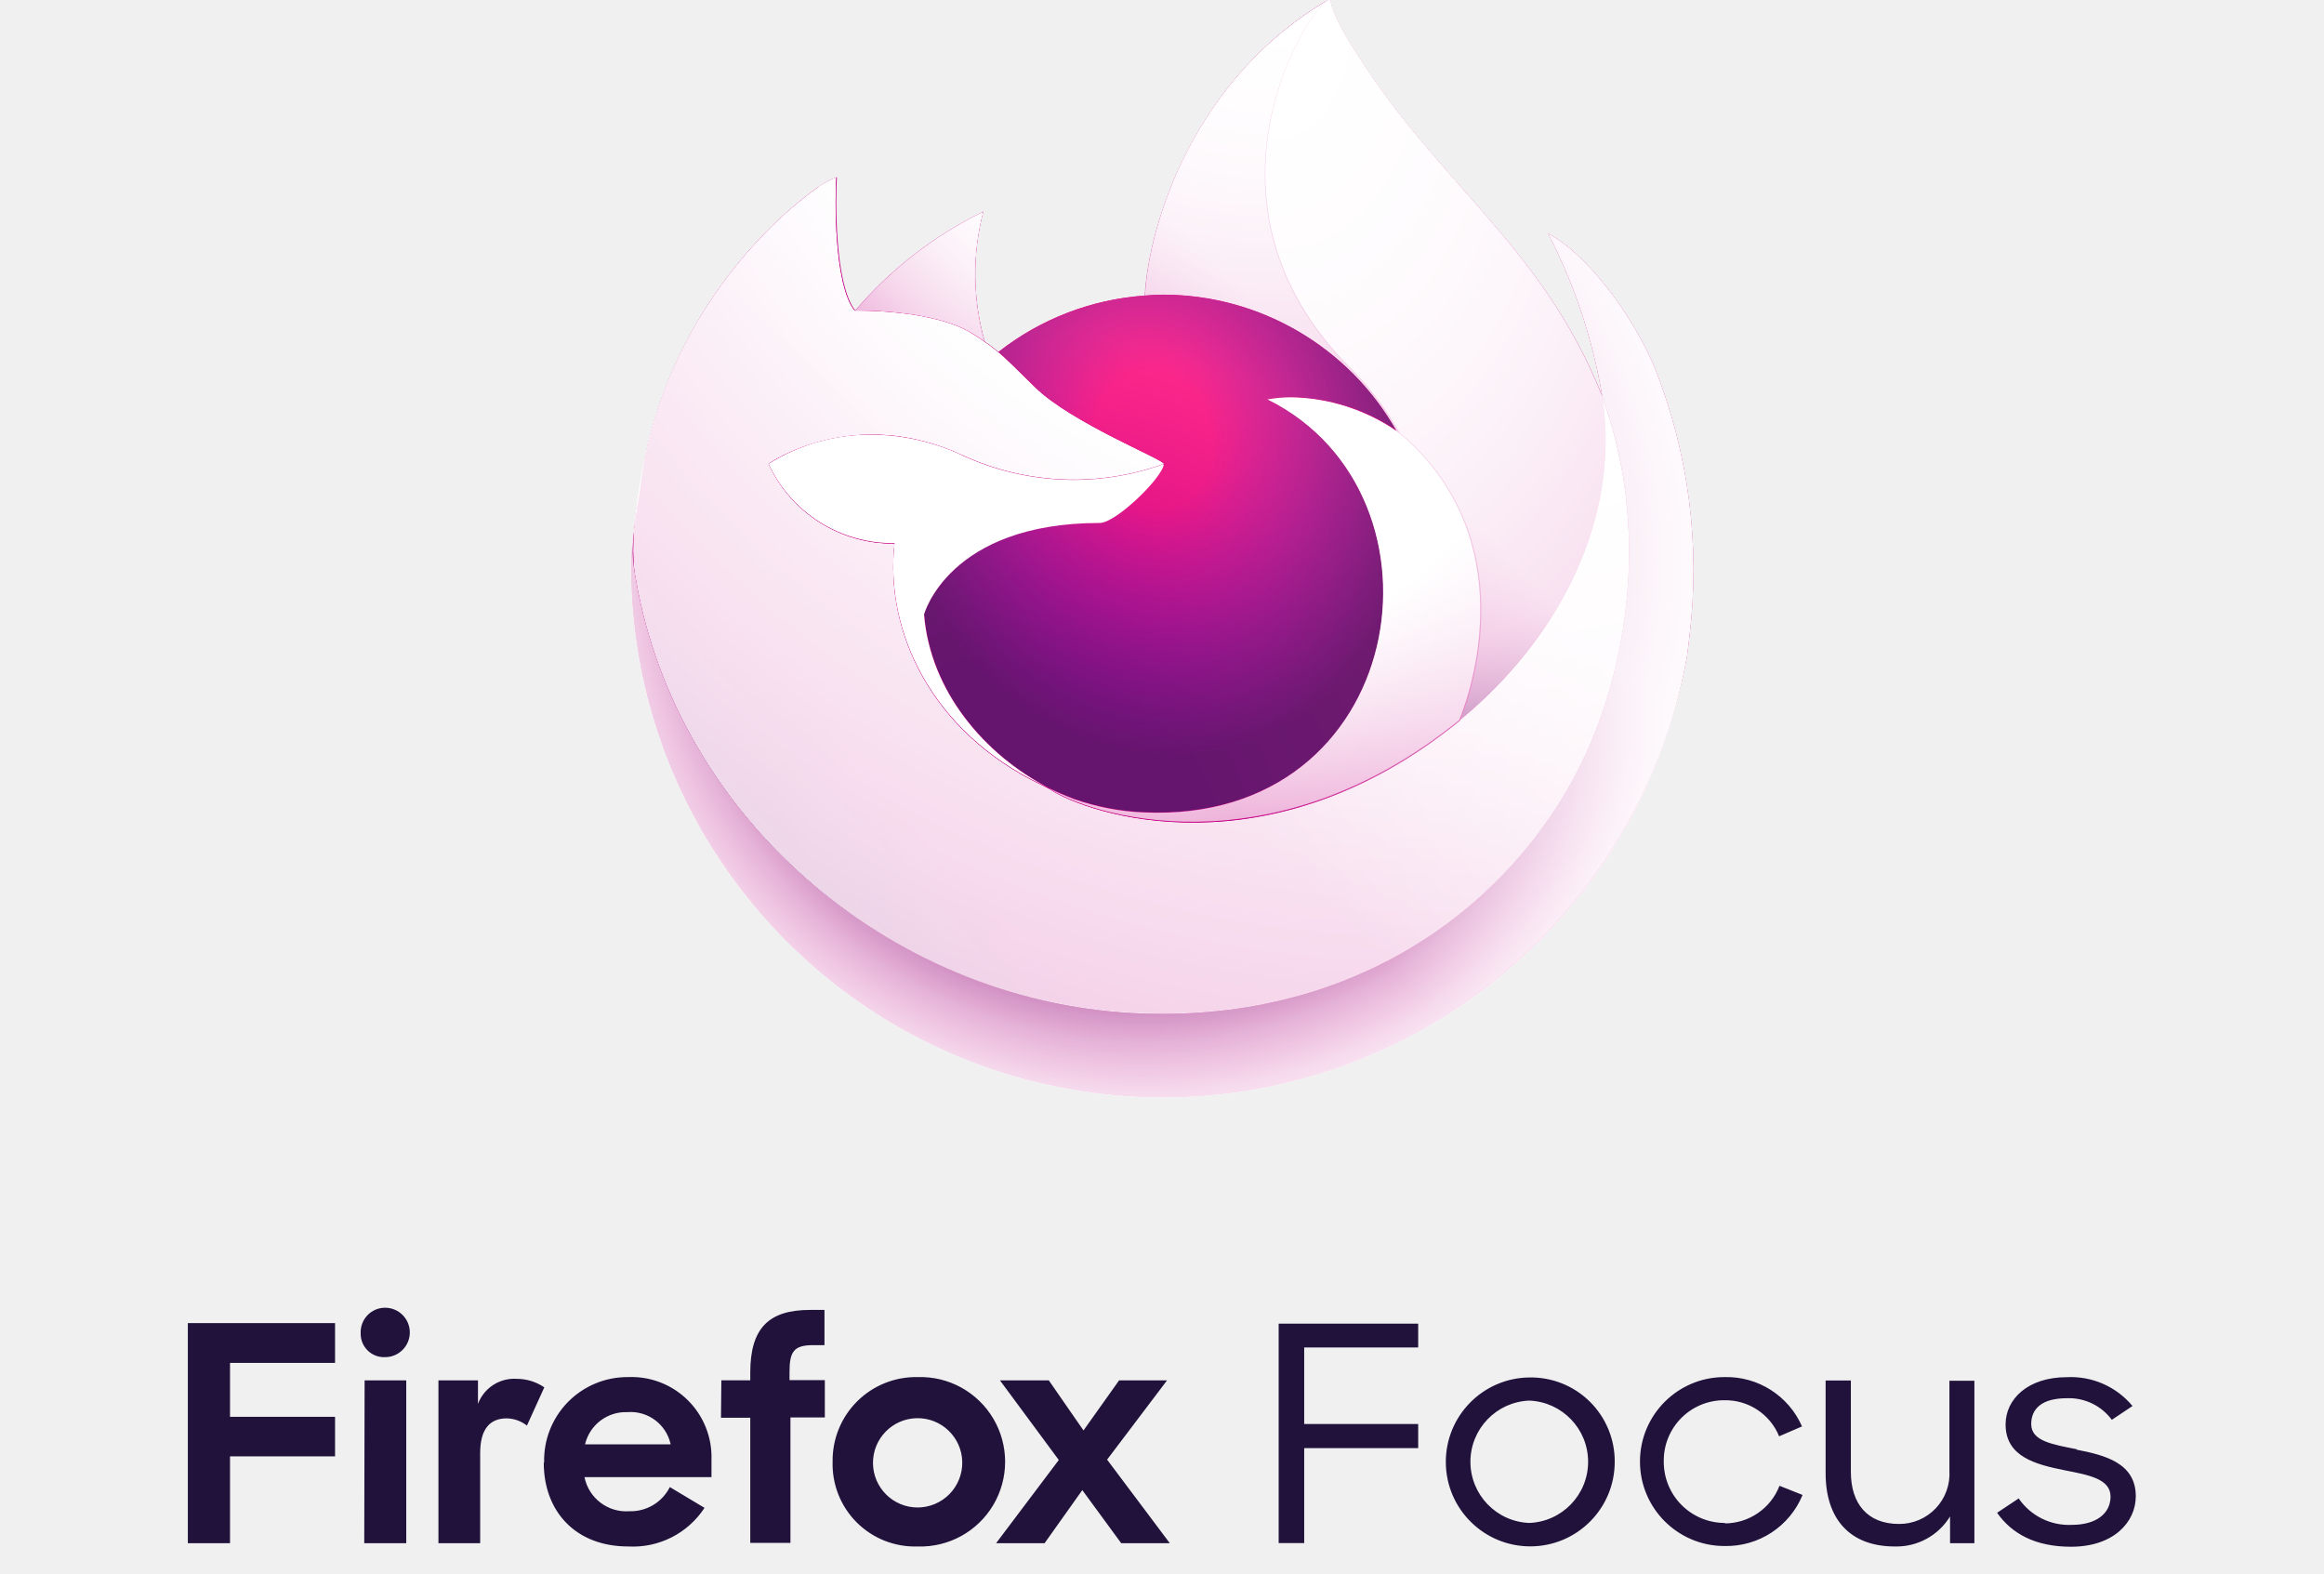
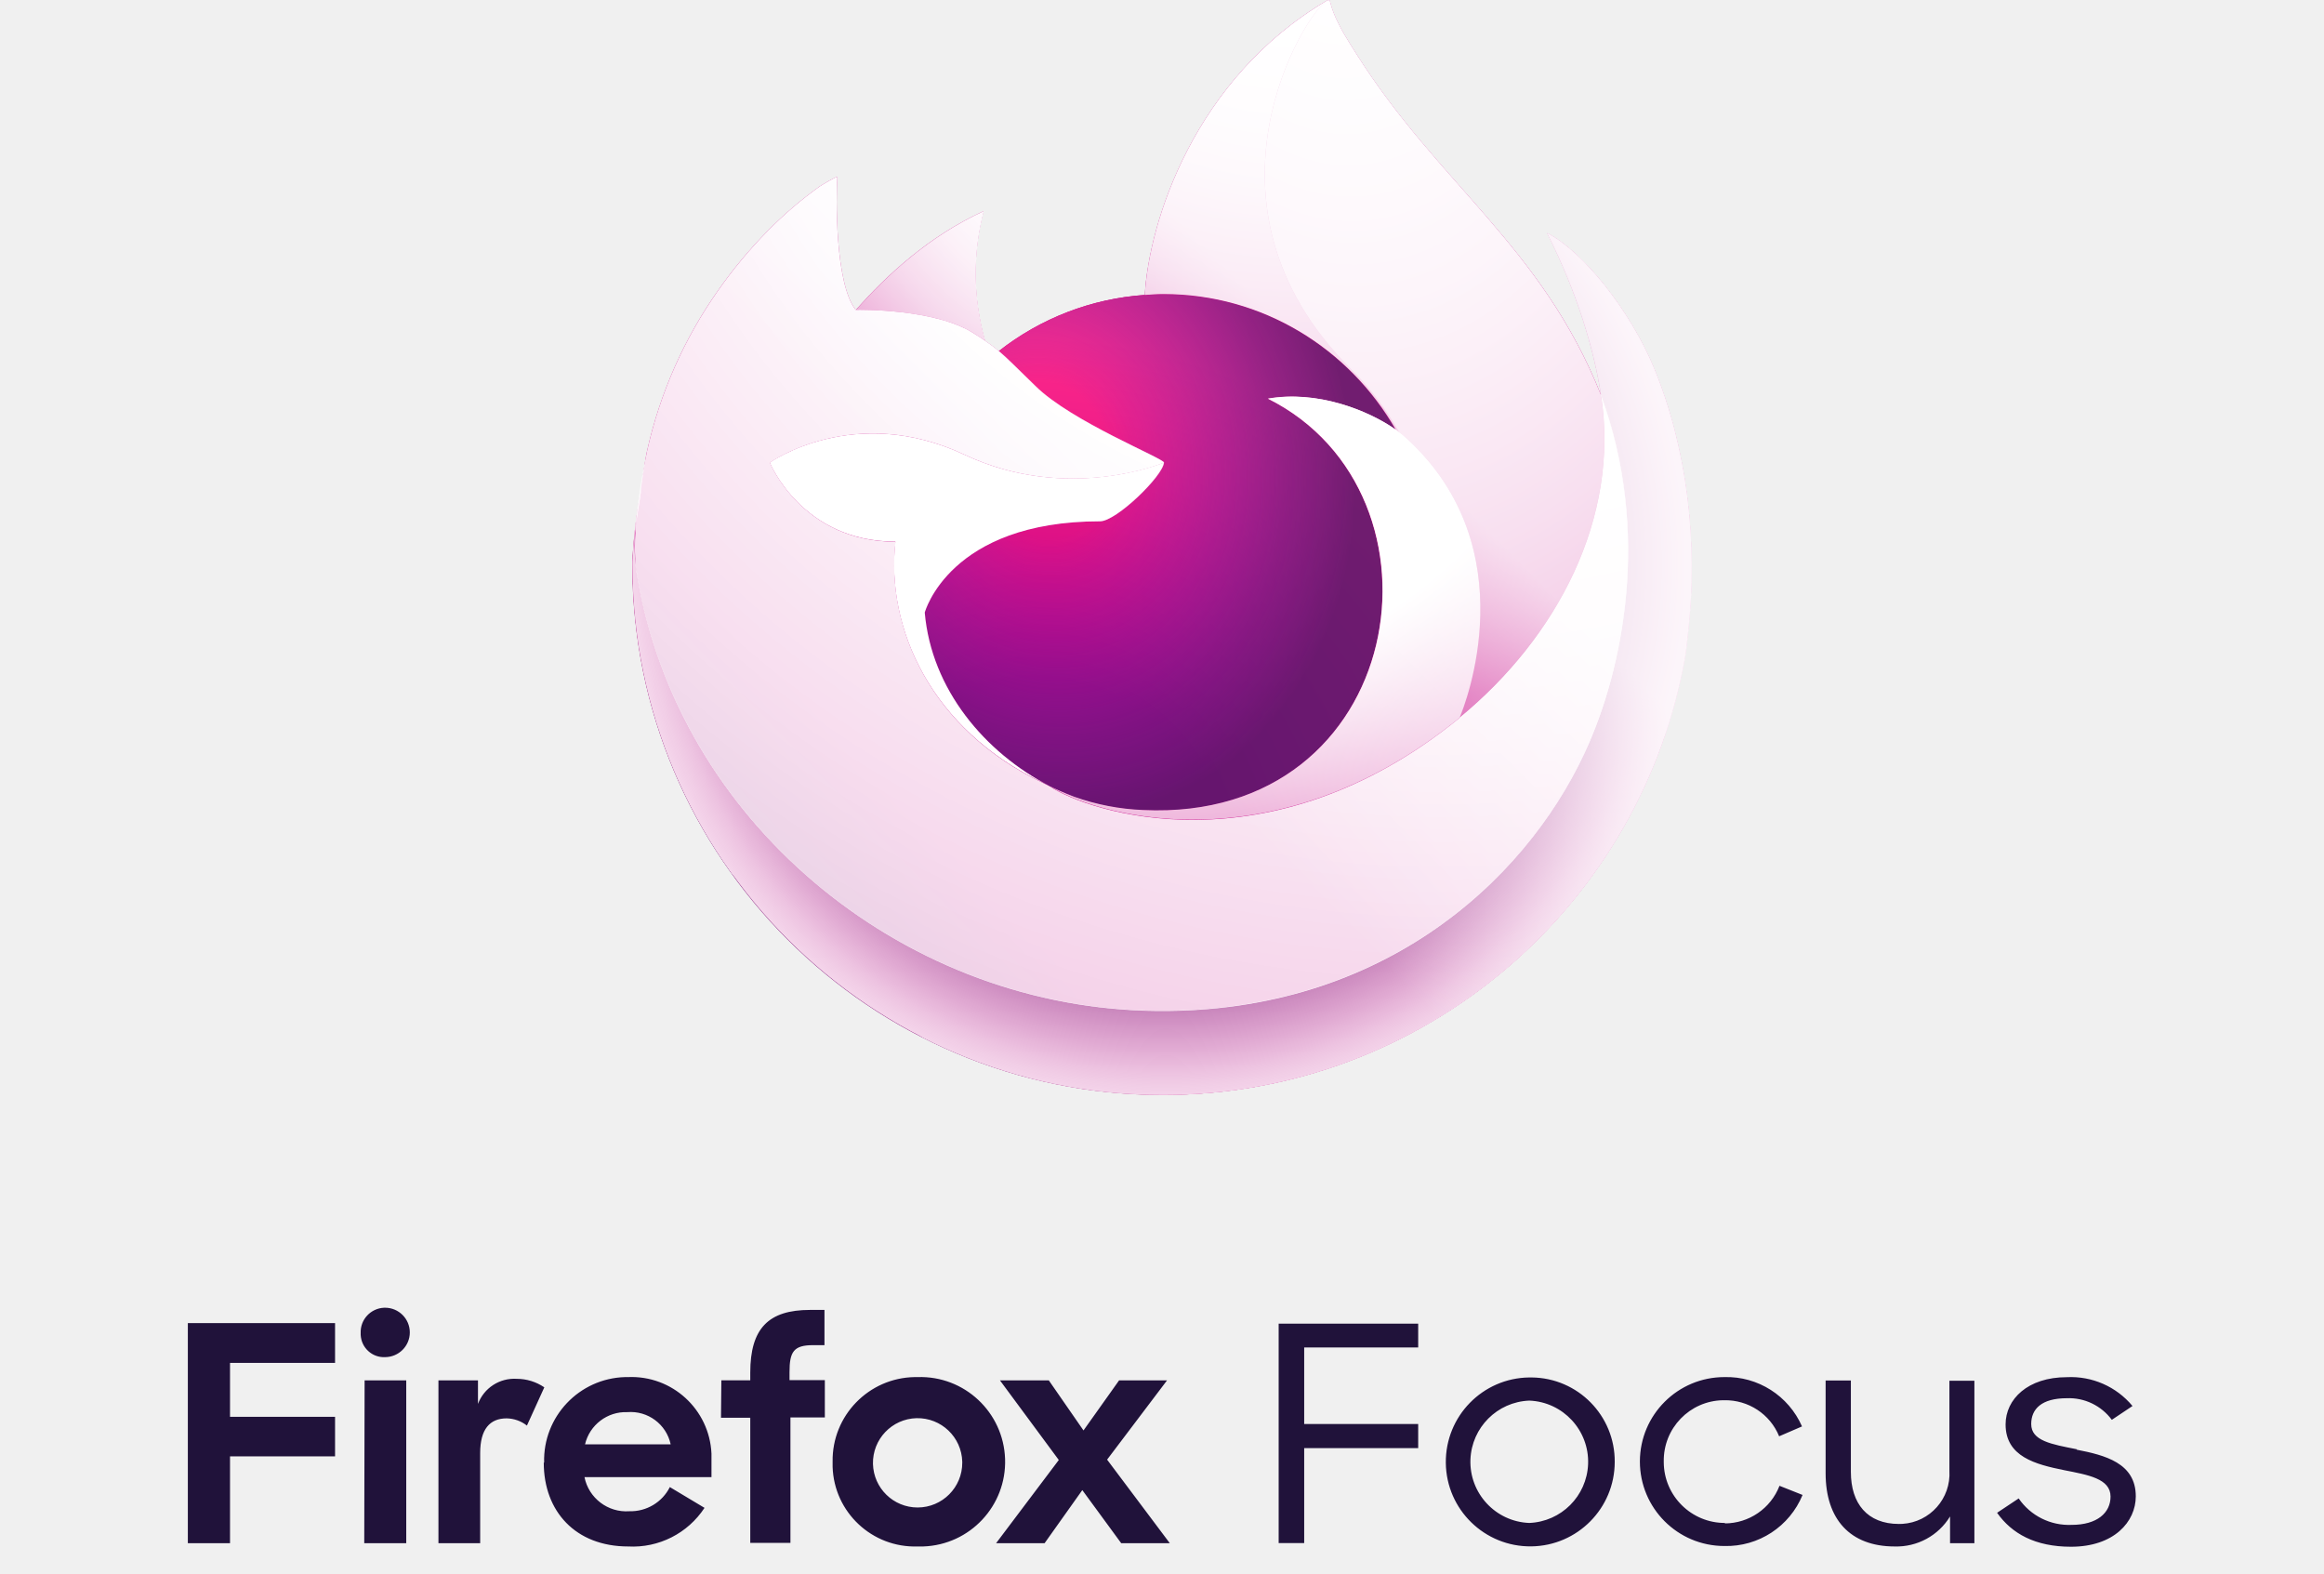
- <svg xmlns="http://www.w3.org/2000/svg" xmlns:xlink="http://www.w3.org/1999/xlink" width="254" height="172" viewBox="0 0 254 172">
+ <svg xmlns="http://www.w3.org/2000/svg" xmlns:xlink="http://www.w3.org/1999/xlink" xml:space="preserve" viewBox="0 0 254 172" width="254" height="172">
+   <path fill="#20123A" d="M20.53 144.59h16.09v4.35H25.14v5.89h11.48v4.32H25.14v9.49h-4.61v-24.05zm21.56-1.68c1.49 0 2.7 1.21 2.7 2.7 0 1.49-1.21 2.69-2.7 2.7-1.41.07-2.6-1.02-2.67-2.43v-.2c-.06-1.47 1.09-2.71 2.57-2.77h.14m-2.28 7.94h4.55v17.79h-4.59l.04-17.79zm17.74 4.94c-.63-.5-1.41-.77-2.21-.79-1.85 0-2.9 1.19-2.9 3.79v9.85h-4.56v-17.79h4.32v2.57c.66-1.75 2.38-2.86 4.25-2.74 1.07 0 2.12.33 3 .93l-1.9 4.18zm1.88 4.05c-.14-5.02 3.82-9.21 8.85-9.35h.31c4.83-.21 8.91 3.53 9.13 8.36.01.23.01.47 0 .7v1.87H63.88c.46 2.3 2.57 3.9 4.91 3.73 1.86.05 3.59-.98 4.42-2.64l3.79 2.27c-1.83 2.79-5.01 4.4-8.34 4.22-5.77 0-9.23-3.85-9.23-9.16m4.51-2h9.36c-.47-2.2-2.5-3.7-4.74-3.52-2.18-.08-4.12 1.4-4.62 3.52m14.9-7H82V150c0-4.84 2-6.85 6.53-6.85h1.58V147h-1.25c-2.11 0-2.57.72-2.57 2.93v.89h3.86v4.08h-3.76v13.71H82v-13.68h-3.2l.04-4.09zm12.16 8.9c-.08-5.03 3.94-9.17 8.97-9.25h.32c5.11-.17 9.39 3.84 9.56 8.95.17 5.11-3.84 9.39-8.95 9.56-.2.01-.41.01-.61 0-4.97.16-9.13-3.73-9.29-8.7-.01-.19-.01-.37 0-.56m14.17 0c-.07-2.69-2.3-4.82-5-4.76-2.69.07-4.82 2.3-4.76 5 .07 2.65 2.23 4.76 4.88 4.76 2.7 0 4.89-2.2 4.88-4.9v-.1m10.55-.19-6.43-8.7h5.34l3.79 5.47 3.89-5.47h5.24l-6.55 8.66 6.85 9.13h-5.31l-4.25-5.8-4.12 5.8h-5.3l6.85-9.09zm24.03 9.08h2.79v-10.38H155v-2.63h-12.46v-8.37H155v-2.6h-15.25v23.98zm27.39-18.1c-5.1.06-9.18 4.24-9.12 9.34.06 5.1 4.24 9.18 9.34 9.12 5.05-.06 9.12-4.17 9.12-9.23.04-5.06-4.03-9.19-9.09-9.23h-.25m0 15.9c-3.69-.14-6.57-3.25-6.43-6.94.14-3.49 2.93-6.29 6.43-6.43 3.69.14 6.57 3.25 6.43 6.94-.14 3.5-2.94 6.29-6.43 6.43m21.41 0c-3.68.02-6.69-2.95-6.71-6.63v-.08c-.06-3.64 2.84-6.64 6.48-6.7h.13c2.62-.05 5.01 1.51 6 3.94l2.5-1.08c-1.47-3.35-4.82-5.49-8.48-5.39-5.1 0-9.23 4.12-9.24 9.22 0 5.1 4.12 9.23 9.22 9.24h.02c3.73.09 7.12-2.13 8.54-5.58l-2.52-1c-.96 2.48-3.34 4.11-6 4.11m24.57-5.75c.18 3.02-2.12 5.62-5.14 5.8-.12.01-.25.01-.37.01-3.46 0-5.26-2.23-5.26-5.68v-10h-2.76V161c0 5 2.66 8 7.55 8 2.46.07 4.77-1.18 6.05-3.28v2.92h2.66v-17.75h-2.73v9.84zm13.94-2.35c-2.79-.55-5-.92-5-2.76 0-1.64 1.13-2.82 3.89-2.82 1.93-.08 3.77.81 4.92 2.36l2.26-1.51c-1.76-2.12-4.42-3.29-7.18-3.15-4.26 0-6.69 2.4-6.69 5.16 0 3.54 3.29 4.37 6.39 5 2.62.52 5.08.92 5.08 2.89 0 1.77-1.46 3.09-4.25 3.09-2.3.1-4.49-.99-5.79-2.89l-2.36 1.57c1.6 2.27 4.16 3.71 8.08 3.71 4.69 0 7.08-2.72 7.08-5.51 0-3.65-3.39-4.5-6.48-5.1" />
+   <linearGradient id="a" x1="173.049" x2="76.831" y1="155.448" y2="62.617" gradientTransform="matrix(1 0 0 -1 0 174)" gradientUnits="userSpaceOnUse">
+     <stop offset="0" stop-color="#c60084" />
+     <stop offset=".76" stop-color="#c60084" />
+     <stop offset="1" stop-color="#4e1a69" />
+   </linearGradient>
+   <path fill="url(#a)" d="M180.73 40.15c-2.52-6.06-7.62-12.6-11.63-14.67 3.26 6.39 5.15 12.81 5.87 17.59 0 0 0 .03.01.1-6.55-16.34-17.67-22.92-26.74-37.27-.46-.72-.92-1.45-1.37-2.22-.25-.44-.46-.83-.64-1.21-.38-.73-.67-1.49-.87-2.28 0-.08-.05-.15-.13-.16-.04-.01-.07-.01-.11 0-.01 0-.02.01-.03.02-.01 0-.03.02-.04.02l.02-.03c-14.56 8.53-19.5 24.3-19.95 32.19-5.82.4-11.38 2.54-15.96 6.14-.48-.41-.98-.78-1.5-1.13-1.32-4.62-1.38-9.51-.16-14.16-5.95 2.71-10.59 6.99-13.95 10.78h-.03c-2.3-2.91-2.14-12.51-2.01-14.51-.03-.13-1.71.88-1.93 1.03-2.03 1.45-3.92 3.07-5.67 4.85-1.98 2.01-3.79 4.18-5.41 6.49-3.73 5.28-6.37 11.25-7.78 17.56-.03.13-.05.26-.08.38-.11.51-.5 3.06-.57 3.62v.13c-.51 2.64-.83 5.32-.96 8v.3c0 32.01 25.95 57.95 57.96 57.95 28.67 0 52.47-20.81 57.13-48.15.1-.74.18-1.49.26-2.24 1.18-9.94-.1-20.38-3.73-29.12zm-66.81 45.37c.27.13.53.27.8.4l.04.02-.84-.42zm13.26-34.96zm47.8-7.38v-.06.06z" />
  <defs>
-     <radialGradient id="a" cx="-156" cy="172" r="1" gradientTransform="matrix(-121.19 0 0 121.19 -18986.69 -20816.97)" gradientUnits="userSpaceOnUse">
-       <stop offset="0" stop-color="#fff" />
-       <stop offset=".3" stop-color="#fff" />
-       <stop offset=".33" stop-color="#dcdcdc" />
-       <stop offset=".39" stop-color="#8a8a8a" />
-       <stop offset=".44" stop-color="#4d4d4d" />
-       <stop offset=".48" stop-color="#282828" />
-       <stop offset=".5" stop-color="#1a1a1a" />
-       <stop offset="1" stop-color="#1a1a1a" />
-     </radialGradient>
-     <radialGradient id="b" cx="-156" cy="172" r="1" gradientTransform="matrix(-177.12 0 0 177.12 -27635.71 -30459.58)" gradientUnits="userSpaceOnUse">
-       <stop offset="0" stop-color="#fff" />
-       <stop offset=".41" stop-color="#fff" />
-       <stop offset="1" stop-color="#b3b3b3" />
-     </radialGradient>
-     <linearGradient id="c" x1="-156" y1="171.98" x2="-155" y2="171.98" gradientTransform="matrix(-116.13 0 0 116.13 -18143.06 -19948.81)" gradientUnits="userSpaceOnUse">
-       <stop offset="0" stop-color="#ccc" />
-       <stop offset=".3" stop-color="#ccc" />
-       <stop offset=".38" stop-color="#a2a2a2" />
-       <stop offset=".57" stop-color="#373737" />
-       <stop offset=".66" />
-       <stop offset="1" />
-     </linearGradient>
-     <radialGradient id="f" cx="0" gradientTransform="matrix(-121.19 0 0 121.19 134.65 -20780.97)" xlink:href="#a" />
-     <radialGradient id="h" cx="0" cy="172" r="1" gradientTransform="matrix(30.59 0 0 -35.84 129.12 6211.92)" gradientUnits="userSpaceOnUse">
-       <stop offset="0" />
-       <stop offset=".21" />
-       <stop offset=".35" stop-color="#2b2b2b" />
-       <stop offset=".66" stop-color="#818181" />
-       <stop offset=".87" stop-color="#b7b7b7" />
-       <stop offset=".97" stop-color="#ccc" />
-       <stop offset="1" stop-color="#ccc" />
-     </radialGradient>
-     <radialGradient id="i" cx="0" cy="172" r="1" gradientTransform="matrix(-41.51 0 0 41.51 131.82 -7109.71)" gradientUnits="userSpaceOnUse">
-       <stop offset="0" stop-color="#fff" />
-       <stop offset=".43" stop-color="#fff" />
-       <stop offset=".52" stop-color="#f8f8f8" />
-       <stop offset=".66" stop-color="#e5e5e5" />
-       <stop offset=".82" stop-color="#c6c6c6" />
-       <stop offset=".99" stop-color="#9b9b9b" />
-       <stop offset="1" stop-color="#999" />
-     </radialGradient>
-     <radialGradient id="j" cx="0" gradientTransform="matrix(-177.12 0 0 177.12 210.2 -30423.58)" xlink:href="#b" />
-     <linearGradient id="l" y1="172.3" x2="1" y2="172.3" gradientTransform="matrix(0 -15.01 -15.01 0 2739.77 85.65)" gradientUnits="userSpaceOnUse">
-       <stop offset="0" stop-color="#fff" />
-       <stop offset=".14" stop-color="#d1d1d1" />
-       <stop offset=".38" stop-color="#888" />
-       <stop offset=".59" stop-color="#4d4d4d" />
-       <stop offset=".77" stop-color="#232323" />
-       <stop offset=".92" stop-color="#0a0a0a" />
-       <stop offset="1" />
-     </linearGradient>
-     <linearGradient id="m" x1="0" y1="171.98" x2="1" y2="171.98" gradientTransform="matrix(-116.13 0 0 116.13 188.58 -19912.81)" xlink:href="#c" />
-     <linearGradient id="d" x1="-156" y1="171.99" x2="-155" y2="171.99" gradientTransform="matrix(-134.1 0 0 134.1 -20946.09 -23039.84)" gradientUnits="userSpaceOnUse">
-       <stop offset="0" stop-color="#c60084" />
-       <stop offset=".76" stop-color="#c60084" />
-       <stop offset="1" stop-color="#4e1a69" />
-     </linearGradient>
-     <radialGradient id="e" cx="-156" cy="172" r="1" gradientTransform="matrix(-121.19 0 0 121.19 -18921.82 -20814.11)" gradientUnits="userSpaceOnUse">
-       <stop offset="0" stop-color="#fff" />
-       <stop offset=".13" stop-color="#fff" />
-       <stop offset="1" stop-color="#fff" />
-     </radialGradient>
-     <radialGradient id="g" cx="-156" cy="172" r="1" gradientTransform="matrix(-121.19 0 0 121.19 -18986.69 -20816.97)" gradientUnits="userSpaceOnUse">
-       <stop offset="0" stop-color="#4e1a69" />
-       <stop offset=".3" stop-color="#4e1a69" />
-       <stop offset=".31" stop-color="#57186b" />
-       <stop offset=".4" stop-color="#930b78" />
-       <stop offset=".46" stop-color="#b80381" />
-       <stop offset=".5" stop-color="#c60084" />
-       <stop offset="1" stop-color="#c60084" />
-     </radialGradient>
-     <radialGradient id="k" cx="-156" cy="172" r="1" gradientTransform="matrix(-177.12 0 0 177.12 -27635.71 -30459.59)" gradientUnits="userSpaceOnUse">
-       <stop offset="0" stop-color="#fff" />
-       <stop offset=".41" stop-color="#fff" />
-       <stop offset="1" stop-color="#fff" />
-     </radialGradient>
-     <linearGradient id="n" x1="-156" y1="171.98" x2="-155" y2="171.98" gradientTransform="matrix(-116.13 0 0 116.13 -18143.06 -19948.81)" gradientUnits="userSpaceOnUse">
-       <stop offset="0" stop-color="#fff" />
-       <stop offset=".3" stop-color="#fff" />
-       <stop offset=".66" stop-color="#fff" />
-       <stop offset="1" stop-color="#fff" />
-     </linearGradient>
-     <clipPath id="o">
-       <path fill="none" d="M0 0h254v172H0z" />
-     </clipPath>
-     <clipPath id="p">
-       <path d="M113.87 85.75c.27.13.53.28.8.4l-.84-.43m13.32-35.06zm47.92-7.4v-.06a.13.13 0 0 0 0 .06M145.21 0h-.07c-14.6 8.56-19.56 24.38-20 32.3a29.15 29.15 0 0 0-16 6.16 17.45 17.45 0 0 0-1.51-1.13 26.93 26.93 0 0 1-.16-14.21 43.23 43.23 0 0 0-14 10.81c-2.31-2.93-2.14-12.55-2-14.57a10.69 10.69 0 0 0-1.94 1 42.39 42.39 0 0 0-5.68 4.87 50.2 50.2 0 0 0-5.43 6.51 48.91 48.91 0 0 0-7.8 17.62c0 .12-.06.25-.08.38-.11.51-.51 3.07-.57 3.63v.13a55.6 55.6 0 0 0-.94 8v.29a58.14 58.14 0 0 0 115.35 9.91c.1-.74.18-1.49.27-2.24a59.74 59.74 0 0 0-3.78-29.21c-2.52-6.08-7.64-12.64-11.66-14.72a60.37 60.37 0 0 1 5.89 17.65.51.51 0 0 0 0 .09c-6.57-16.38-17.72-23-26.82-37.38-.46-.73-.92-1.46-1.37-2.22a16.4 16.4 0 0 1-.64-1.21 10.42 10.42 0 0 1-.87-2.3.14.14 0 0 0-.13-.15h-.07z" fill="none" />
-     </clipPath>
-     <linearGradient id="q" x1="0" y1="171.99" x2="1" y2="171.99" gradientTransform="matrix(-134.1 0 0 134.1 189.09 -23003.84)" xlink:href="#d" />
-     <clipPath id="r">
-       <path d="M175.1 43.18a.13.13 0 0 0 0 .06c5.48 14.88 2.49 30-1.81 39.24-6.66 14.3-22.79 29-48 28.24C98 110 74 89.75 69.48 63.24c-.82-4.18 0-6.3.41-9.69a43.3 43.3 0 0 0-.94 8v.29a58.14 58.14 0 0 0 115.43 9.86c.1-.74.18-1.49.27-2.24a59.74 59.74 0 0 0-3.78-29.21c-2.52-6.08-7.64-12.64-11.66-14.72a60.37 60.37 0 0 1 5.89 17.65" fill="none" />
-     </clipPath>
-     <radialGradient id="s" cx="0" gradientTransform="matrix(-121.19 0 0 121.19 199.53 -20778.11)" xlink:href="#e" />
-     <mask id="t" x="22.42" y="-31.81" width="209.63" height="209.16" maskUnits="userSpaceOnUse">
-       <path transform="rotate(-50.87 127.22 72.763)" fill="url(#f)" d="M53.63-2.47h147.21v150.48H53.63z" />
-     </mask>
-     <radialGradient id="u" cx="0" gradientTransform="matrix(-121.19 0 0 121.19 134.65 -20780.97)" xlink:href="#g" />
-     <clipPath id="v">
-       <path d="M125.11 32.31c.68-.05 1.35-.1 2-.1a29.33 29.33 0 0 1 25.47 14.87l.36.27a31.52 31.52 0 0 0-5.39-7.05c-18.04-18.07-4.7-39.18-2.45-40.25-14.6 8.56-19.56 24.38-20 32.3" fill="none" />
-     </clipPath>
-     <radialGradient id="w" cx="0" cy="172" r="1" gradientTransform="matrix(-87.8 0 0 87.8 176.35 -15084.58)" gradientUnits="userSpaceOnUse">
-       <stop offset="0" stop-color="#fff" />
-       <stop offset=".17" stop-color="#fff" />
-       <stop offset=".25" stop-color="#fefbfd" />
-       <stop offset=".32" stop-color="#fcf0f8" />
-       <stop offset=".39" stop-color="#f7ddee" />
-       <stop offset=".45" stop-color="#f1c2e1" />
-       <stop offset=".52" stop-color="#e99fd1" />
-       <stop offset=".59" stop-color="#e074bc" />
-       <stop offset=".65" stop-color="#d543a4" />
-       <stop offset=".71" stop-color="#ca138d" />
-       <stop offset=".86" stop-color="#4e1a69" />
-       <stop offset="1" stop-color="#4e1a69" />
-     </radialGradient>
-     <clipPath id="x">
-       <path d="M125.11 32.31a29.15 29.15 0 0 0-16 6.16c.88.76 1.89 1.76 4 3.83 4 3.89 14.07 7.92 14.09 8.39-.1 1.45-5.21 6.43-7 6.43-16.53 0-19.21 10-19.21 10 .73 8.42 6.59 15.36 13.69 19 .33.17.66.32 1 .47.57.25 1.14.48 1.71.7a26.15 26.15 0 0 0 7.57 1.46c29 1.36 34.59-34.65 13.67-45.1 5.36-.94 10.92 1.22 14 3.4a29.33 29.33 0 0 0-25.47-14.87c-.69 0-1.36 0-2 .1" fill="none" />
-     </clipPath>
-     <radialGradient id="y" cx="0" cy="172" r="1" gradientTransform="matrix(57.71 0 0 -57.71 111.03 10020.04)" gradientUnits="userSpaceOnUse">
-       <stop offset="0" stop-color="#c60084" />
-       <stop offset=".35" stop-color="#c60084" />
-       <stop offset=".4" stop-color="#cb0384" />
-       <stop offset="1" stop-color="#ff298a" />
-     </radialGradient>
-     <mask id="z" x="87.74" y="18.83" width="85.02" height="84.69" maskUnits="userSpaceOnUse">
-       <path transform="rotate(-13.6 130.24 61.162)" fill="url(#h)" d="M94.99 26.14h70.52v70.07H94.99z" />
-     </mask>
-     <radialGradient id="A" cx="0" cy="172" r="1" gradientTransform="matrix(30.59 0 0 -35.84 129.12 6211.92)" gradientUnits="userSpaceOnUse">
-       <stop offset="0" stop-color="#592acb" />
-       <stop offset=".21" stop-color="#592acb" />
-       <stop offset=".37" stop-color="#5626b3" />
-       <stop offset=".78" stop-color="#501d7e" />
-       <stop offset=".97" stop-color="#4e1a69" />
-       <stop offset="1" stop-color="#4e1a69" />
-     </radialGradient>
-     <clipPath id="B">
-       <path d="M93.44 33.94c.28 0 8.72-.15 13 2.6.47.31.86.56 1.2.8a26.93 26.93 0 0 1-.16-14.21 43.23 43.23 0 0 0-14 10.81" fill="none" />
-     </clipPath>
-     <mask id="C" x="86.34" y="16.05" width="28.37" height="28.37" maskUnits="userSpaceOnUse">
-       <path transform="rotate(-45.26 100.529 30.237)" fill="url(#i)" d="M90.49 20.2h20.06v20.06H90.49z" />
-     </mask>
-     <radialGradient id="D" cx="0" cy="172" r="1" gradientTransform="matrix(-41.51 0 0 41.51 131.82 -7109.71)" gradientUnits="userSpaceOnUse">
-       <stop offset="0" stop-color="#fff" />
-       <stop offset=".43" stop-color="#fff" />
-       <stop offset="1" stop-color="#fff" />
-     </radialGradient>
-     <clipPath id="E">
-       <path d="M89.47 20.41a42.39 42.39 0 0 0-5.68 4.87 50.2 50.2 0 0 0-5.43 6.51 48.91 48.91 0 0 0-7.8 17.62c0 .12-2.1 9.15-1.08 13.83C74 89.75 98 110 125.27 110.77c25.25.71 41.38-13.94 48-28.24 4.3-9.24 7.29-24.36 1.81-39.24v-.06s0-.07 0 0a.51.51 0 0 0 0 .09c2.06 13.47-4.79 26.52-15.49 35.34v.07c-20.86 17-40.82 10.25-44.87 7.5l-.84-.43c-12.16-5.81-17.19-16.89-16.11-26.4A14.93 14.93 0 0 1 84 50.69s9.22-6.58 21.37-.86a29 29 0 0 0 21.83.86c0-.47-10.14-4.5-14.09-8.39-2.1-2.07-3.11-3.07-4-3.83a17.45 17.45 0 0 0-1.51-1.13c-.34-.24-.73-.49-1.2-.8-4.24-2.75-12.68-2.6-13-2.6-2.31-2.93-2.14-12.55-2-14.57a13.44 13.44 0 0 0-1.92 1" fill="none" />
-     </clipPath>
-     <mask id="F" x="24.63" y="-34" width="199.81" height="198.85" maskUnits="userSpaceOnUse">
-       <path transform="rotate(-53.93 124.525 65.431)" fill="url(#j)" d="M54.29-7.01h140.48v144.87H54.29z" />
-     </mask>
-     <radialGradient id="G" cx="0" gradientTransform="matrix(-177.12 0 0 177.12 210.2 -30423.58)" xlink:href="#k" />
-     <clipPath id="H">
-       <path d="M145.21 0h-.07c-2.25 1.07-15.59 22.18 2.49 40.25a31.52 31.52 0 0 1 5.37 7.1c.32.24.62.48.88.71 13.18 12.15 6.27 29.32 5.76 30.55 10.7-8.82 17.55-21.87 15.49-35.34-6.57-16.38-17.72-23-26.82-37.38-.46-.73-.92-1.46-1.37-2.22a16.4 16.4 0 0 1-.64-1.21 10.42 10.42 0 0 1-.87-2.3.14.14 0 0 0-.13-.15h-.07z" fill="none" />
-     </clipPath>
-     <radialGradient id="I" cx="0" cy="172" r="1" gradientTransform="matrix(0 137.13 89.98 0 -15333.81 .39)" gradientUnits="userSpaceOnUse">
-       <stop offset="0" stop-color="#fff" />
-       <stop offset=".12" stop-color="#fefcfe" />
-       <stop offset=".21" stop-color="#fcf2f9" />
-       <stop offset=".29" stop-color="#f9e2f1" />
-       <stop offset=".37" stop-color="#f3cbe6" />
-       <stop offset=".44" stop-color="#edaed8" />
-       <stop offset=".51" stop-color="#e58ac6" />
-       <stop offset=".58" stop-color="#db5fb2" />
-       <stop offset=".64" stop-color="#d02e9a" />
-       <stop offset=".69" stop-color="#c60084" />
-       <stop offset="1" stop-color="#c60084" />
-     </radialGradient>
-     <mask id="J" x="101.44" y="-17.02" width="103.8" height="112.64" maskUnits="userSpaceOnUse">
-       <path transform="rotate(-22.79 153.353 39.298)" fill="url(#l)" d="M116.15-6.16h74.38v90.93h-74.38z" />
-     </mask>
-     <linearGradient id="K" y1="172.3" x2="1" y2="172.3" gradientTransform="matrix(0 -15.01 -15.01 0 2739.77 85.65)" gradientUnits="userSpaceOnUse">
-       <stop offset="0" stop-color="#4e1a69" />
-       <stop offset="1" stop-color="#4e1a69" />
-     </linearGradient>
-     <clipPath id="L">
-       <path d="M138.6 43.68c20.92 10.45 15.3 46.46-13.67 45.1a26.15 26.15 0 0 1-7.57-1.46c-.57-.22-1.14-.45-1.71-.7-.32-.15-.65-.3-1-.47 4.05 2.75 24 9.49 44.87-7.5v-.07c.51-1.23 7.42-18.4-5.76-30.55-.26-.23-.56-.47-.88-.71l-.36-.27a20.91 20.91 0 0 0-11.37-3.63 14.91 14.91 0 0 0-2.65.23" fill="none" />
-     </clipPath>
-     <radialGradient id="M" cx="0" cy="172" r="1" gradientTransform="matrix(-142.45 0 0 142.45 167.74 -24473.84)" gradientUnits="userSpaceOnUse">
-       <stop offset="0" stop-color="#fff" />
-       <stop offset=".36" stop-color="#fff" />
-       <stop offset=".74" stop-color="#c60084" />
-       <stop offset=".83" stop-color="#4e1a69" />
-       <stop offset="1" stop-color="#4e1a69" />
-     </radialGradient>
-     <clipPath id="N">
-       <path d="M84 50.69a14.93 14.93 0 0 0 13.77 8.66c-1.08 9.51 3.95 20.59 16.11 26.4.27.13.53.28.8.4-7.1-3.67-13-10.61-13.69-19 0 0 2.68-10 19.21-10 1.79 0 6.9-5 7-6.43a29 29 0 0 1-21.83-.86 23.49 23.49 0 0 0-10.08-2.36A20.89 20.89 0 0 0 84 50.69" fill="none" />
-     </clipPath>
-     <radialGradient id="O" cx="0" cy="172" r="1" gradientTransform="matrix(-121.03 0 0 121.03 158.23 -20763.32)" gradientUnits="userSpaceOnUse">
-       <stop offset="0" stop-color="#fff" />
-       <stop offset=".09" stop-color="#fff" />
-       <stop offset=".62" stop-color="#fff" />
-       <stop offset="1" stop-color="#fff" />
-     </radialGradient>
-     <clipPath id="P">
-       <path d="M175.11 43.29v-.06a.13.13 0 0 0 0 .06M145.21 0h-.07c-14.6 8.56-19.56 24.38-20 32.3.68-.05 1.35-.1 2-.1a29.33 29.33 0 0 1 25.47 14.87c-3.1-2.18-8.66-4.34-14-3.4 20.92 10.45 15.3 46.46-13.67 45.1a26.15 26.15 0 0 1-7.57-1.46c-.57-.22-1.14-.45-1.71-.7-.32-.15-.65-.3-1-.47l-.84-.43c.27.13.53.28.8.4-7.1-3.67-13-10.61-13.69-19 0 0 2.68-10 19.21-10 1.79 0 6.9-5 7-6.43 0-.47-10.14-4.5-14.09-8.39-2.1-2.07-3.11-3.07-4-3.83a17.45 17.45 0 0 0-1.51-1.13 26.93 26.93 0 0 1-.16-14.21 43.23 43.23 0 0 0-14 10.81c-2.31-2.93-2.14-12.55-2-14.57a10.69 10.69 0 0 0-1.94 1 42.39 42.39 0 0 0-5.68 4.87 50.2 50.2 0 0 0-5.43 6.51 48.91 48.91 0 0 0-7.8 17.62c0 .12-.06.25-.08.38-.11.51-.6 3.09-.67 3.66a66.71 66.71 0 0 0-.78 8.17v.29a58.14 58.14 0 0 0 115.38 9.84c.1-.74.18-1.49.27-2.24a59.74 59.74 0 0 0-3.78-29.21c-2.52-6.08-7.64-12.64-11.66-14.72a60.37 60.37 0 0 1 5.89 17.65.51.51 0 0 0 0 .09c-6.57-16.38-17.72-23-26.82-37.38-.46-.73-.92-1.46-1.37-2.22a16.4 16.4 0 0 1-.64-1.21 10.42 10.42 0 0 1-.87-2.3.14.14 0 0 0-.13-.15h-.07z" fill="none" />
-     </clipPath>
-     <mask id="Q" x="8.94" y="-58.43" width="236.86" height="236.86" maskUnits="userSpaceOnUse">
-       <path transform="rotate(-45 127.373 60)" fill="url(#m)" d="M43.63-23.74h167.48v167.48H43.63z" />
-     </mask>
-     <linearGradient id="R" x1="0" y1="171.98" x2="1" y2="171.98" gradientTransform="matrix(-116.13 0 0 116.13 188.58 -19912.81)" xlink:href="#n" />
+     <path id="b" d="M180.73 40.15c-2.52-6.06-7.62-12.6-11.63-14.67 3.26 6.39 5.15 12.81 5.87 17.59v.11c5.47 14.83 2.49 29.91-1.8 39.11-6.64 14.25-22.72 28.86-47.89 28.15-27.17-.77-51.13-20.94-55.6-47.38-.82-4.17 0-6.28.41-9.67-.5 2.61-.69 3.36-.94 8v.3c-.01 32.01 25.94 57.95 57.95 57.95 28.67 0 52.47-20.81 57.13-48.15.1-.74.18-1.49.26-2.24 1.15-9.92-.13-20.36-3.76-29.1z" />
  </defs>
-   <g clip-path="url(#o)">
-     <g clip-path="url(#p)">
-       <path transform="rotate(-43.97 127.387 59.999)" fill="url(#q)" d="M43.66-23.75h167.42v167.5H43.66z" />
-     </g>
-     <g clip-path="url(#r)">
-       <path transform="rotate(-50.87 127.22 72.763)" fill="url(#s)" d="M53.63-2.47h147.21v150.48H53.63z" />
-     </g>
-     <g mask="url(#t)" clip-path="url(#r)">
-       <path transform="rotate(-50.87 127.22 72.763)" fill="url(#u)" d="M53.63-2.47h147.21v150.48H53.63z" />
-     </g>
-     <g clip-path="url(#v)">
-       <path transform="rotate(-80.15 139.054 23.675)" fill="url(#w)" d="M113.34 5.9h51.4v35.56h-51.4z" />
-     </g>
-     <g clip-path="url(#x)">
-       <path fill="url(#y)" d="M100.98 32.21h58.54v57.93h-58.54z" />
-     </g>
-     <g mask="url(#z)" clip-path="url(#x)">
-       <path transform="rotate(-13.6 130.24 61.162)" fill="url(#A)" d="M94.99 26.14h70.52v70.07H94.99z" />
-     </g>
-     <g mask="url(#C)" clip-path="url(#B)">
-       <path transform="rotate(-45.26 100.529 30.237)" fill="url(#D)" d="M90.49 20.2h20.06v20.06H90.49z" />
-     </g>
-     <g mask="url(#F)" clip-path="url(#E)">
-       <path transform="rotate(-53.93 124.525 65.431)" fill="url(#G)" d="M54.29-7.01h140.48v144.87H54.29z" />
-     </g>
-     <g clip-path="url(#H)">
-       <path transform="rotate(-6.01 153.331 39.28)" fill="url(#I)" d="M125.53-2.28h55.62v83.16h-55.62z" />
-     </g>
-     <g mask="url(#J)" clip-path="url(#H)">
-       <path transform="rotate(-22.79 153.353 39.298)" fill="url(#K)" d="M116.15-6.16h74.38v90.93h-74.38z" />
-     </g>
-     <g clip-path="url(#L)">
-       <path transform="rotate(-55.27 140.853 69.56)" fill="url(#M)" d="M104.48 33.17h72.75v72.78h-72.75z" />
-     </g>
-     <g clip-path="url(#N)">
-       <path transform="rotate(-24.75 105.578 66.828)" fill="url(#O)" d="M77.88 40.23h55.42v53.19H77.88z" />
-     </g>
-     <g mask="url(#Q)" clip-path="url(#P)">
-       <path transform="rotate(-45 127.373 60)" fill="url(#R)" d="M43.63-23.74h167.48v167.48H43.63z" />
-     </g>
-     <g fill="#20123a" clip-path="url(#o)">
-       <path d="M20.53 144.59h16.09v4.35H25.14v5.89h11.48v4.32H25.14v9.49h-4.61zm21.56-1.68a2.7 2.7 0 0 1 0 5.4 2.55 2.55 0 0 1-2.67-2.63 2.67 2.67 0 0 1 2.71-2.77m-2.28 7.94h4.55v17.79h-4.59zm17.74 4.94a3.69 3.69 0 0 0-2.21-.79c-1.85 0-2.9 1.19-2.9 3.79v9.85h-4.56v-17.79h4.32v2.57a4.24 4.24 0 0 1 4.25-2.74 5.37 5.37 0 0 1 3 .93zm1.88 4.05a9.1 9.1 0 0 1 9.16-9.35 8.75 8.75 0 0 1 9.13 9.06v1.87H63.88a4.66 4.66 0 0 0 4.91 3.73 4.79 4.79 0 0 0 4.42-2.64l3.79 2.27a9.35 9.35 0 0 1-8.34 4.22c-5.77 0-9.23-3.85-9.23-9.16m4.51-2h9.36a4.48 4.48 0 0 0-4.74-3.52 4.58 4.58 0 0 0-4.62 3.52m14.9-7H82V150c0-4.84 2-6.85 6.53-6.85h1.58V147h-1.25c-2.11 0-2.57.72-2.57 2.93v.89h3.86v4.08h-3.76v13.71H82v-13.68h-3.2zm12.16 8.9a9.11 9.11 0 0 1 9.29-9.25 9.26 9.26 0 1 1 0 18.51 9 9 0 0 1-9.29-9.26m14.17 0a4.88 4.88 0 1 0-4.88 5 4.89 4.89 0 0 0 4.88-5m10.55-.19l-6.43-8.7h5.34l3.79 5.47 3.89-5.47h5.24l-6.55 8.66 6.85 9.13h-5.31l-4.25-5.8-4.12 5.8h-5.3zM139.75 168.63h2.79v-10.38H155v-2.63h-12.46v-8.37H155v-2.6h-15.25zm27.39-18.1a9.23 9.23 0 1 0 9.34 9.23 9.16 9.16 0 0 0-9.34-9.23m0 15.9a6.69 6.69 0 0 1 0-13.37 6.69 6.69 0 0 1 0 13.37m21.41 0a6.67 6.67 0 0 1-6.71-6.71 6.59 6.59 0 0 1 6.61-6.7 6.34 6.34 0 0 1 6 3.94l2.5-1.08a9 9 0 0 0-8.48-5.39 9.23 9.23 0 1 0 0 18.46 9 9 0 0 0 8.54-5.58l-2.52-1a6.43 6.43 0 0 1-6 4.11m24.57-5.75a5.48 5.48 0 0 1-5.51 5.81c-3.46 0-5.26-2.23-5.26-5.68v-10h-2.76V161c0 5 2.66 8 7.55 8a6.87 6.87 0 0 0 6.05-3.28v2.92h2.66v-17.75h-2.73zm13.94-2.35c-2.79-.55-5-.92-5-2.76 0-1.64 1.13-2.82 3.89-2.82a5.83 5.83 0 0 1 4.92 2.36l2.26-1.51a8.75 8.75 0 0 0-7.18-3.15c-4.26 0-6.69 2.4-6.69 5.16 0 3.54 3.29 4.37 6.39 5 2.62.52 5.08.92 5.08 2.89 0 1.77-1.46 3.09-4.25 3.09a6.66 6.66 0 0 1-5.79-2.89l-2.36 1.57c1.6 2.27 4.16 3.71 8.08 3.71 4.69 0 7.08-2.72 7.08-5.51 0-3.65-3.39-4.5-6.48-5.1" />
-     </g>
+   <clipPath id="c">
+     <use xlink:href="#b" overflow="visible" />
+   </clipPath>
+   <g fill="#FFF" clip-path="url(#c)">
+     <path d="M68.85 25.48h116.79v94.17H68.85z" />
+     <path d="M92.34 107.03C85.99 101.87 80.18 96.08 75 89.75c-2.54-3.1-4.91-6.31-7.1-9.61h.71v-54.9h117.27v94.66h-73.1v.6c-7.25-3.79-14.1-8.3-20.44-13.47z" />
+     <path d="M125.55 66.22c-10.56-8.56-18.3-20.1-22.22-33.11-.63-2.09-1.16-4.21-1.59-6.36-.11-.54-.21-1.07-.3-1.61v.1h84.45v53.81h.95c-.53.14-1.05.28-1.58.42-1.06.27-2.13.51-3.2.72-2.14.43-4.3.76-6.47.98-18.02 1.87-36.02-3.51-50.04-14.95z" />
  </g>
+   <radialGradient id="d" cx="-9505.143" cy="10250.57" r="19.488" gradientTransform="matrix(6.2 0 0 -6.2 59059.387 63615.199)" gradientUnits="userSpaceOnUse">
+     <stop offset=".3" stop-color="#4e1a69" />
+     <stop offset=".38" stop-color="#830e75" stop-opacity=".6" />
+     <stop offset=".46" stop-color="#b40480" stop-opacity=".24" />
+     <stop offset=".5" stop-color="#c60084" stop-opacity=".1" />
+   </radialGradient>
+   <path fill="url(#d)" d="M180.73 40.15c-2.52-6.06-7.62-12.6-11.63-14.67 3.26 6.39 5.15 12.81 5.87 17.59v.11c5.47 14.83 2.49 29.91-1.8 39.11-6.64 14.25-22.72 28.86-47.89 28.15-27.17-.77-51.13-20.94-55.6-47.38-.82-4.17 0-6.28.41-9.67-.5 2.61-.69 3.36-.94 8v.3c-.01 32.01 25.94 57.95 57.95 57.95 28.67 0 52.47-20.81 57.13-48.15.1-.74.18-1.49.26-2.24 1.15-9.92-.13-20.36-3.76-29.1z" />
+   <radialGradient id="e" cx="-9502.975" cy="10262.793" r="14.116" gradientTransform="matrix(6.2 0 0 -6.2 59059.387 63615.199)" gradientUnits="userSpaceOnUse">
+     <stop offset=".17" stop-color="#fff" />
+     <stop offset=".25" stop-color="#fefbfd" />
+     <stop offset=".32" stop-color="#fcf0f8" />
+     <stop offset=".39" stop-color="#f7ddee" />
+     <stop offset=".45" stop-color="#f1c2e1" />
+     <stop offset=".52" stop-color="#e99fd1" />
+     <stop offset=".59" stop-color="#e074bc" />
+     <stop offset=".65" stop-color="#d543a4" />
+     <stop offset=".71" stop-color="#ca138d" />
+     <stop offset=".86" stop-color="#4e1a69" />
+   </radialGradient>
+   <path fill="url(#e)" d="M152.56 46.96c.13.09.24.18.36.27-1.46-2.58-3.27-4.95-5.38-7.02-18.02-18.02-4.72-39.07-2.48-40.13l.02-.03c-14.56 8.53-19.5 24.3-19.95 32.19.68-.05 1.35-.1 2.04-.1 10.86-.01 20.32 5.97 25.39 14.82z" />
+   <radialGradient id="f" cx="-9507.479" cy="10245.312" r="9.278" gradientTransform="matrix(6.2 0 0 -6.2 59059.387 63615.199)" gradientUnits="userSpaceOnUse">
+     <stop offset=".35" stop-color="#c60084" />
+     <stop offset=".4" stop-color="#cb0384" />
+     <stop offset="1" stop-color="#ff298a" />
+   </radialGradient>
+   <path fill="url(#f)" d="M127.2 50.56c-.09 1.45-5.19 6.42-6.97 6.42-16.48 0-19.16 9.97-19.16 9.97.72 8.4 6.57 15.31 13.65 18.97.32.17.65.32.96.47.57.24 1.14.48 1.7.7 2.43.86 4.97 1.34 7.54 1.45 28.89 1.36 34.49-34.54 13.64-44.96 5.34-.93 10.88 1.22 13.97 3.39-5.06-8.86-14.53-14.83-25.4-14.83-.69 0-1.36.06-2.04.1-5.81.4-11.37 2.54-15.95 6.15.89.75 1.88 1.75 3.98 3.82 3.97 3.87 14.06 7.88 14.08 8.35z" />
+   <radialGradient id="g" cx="-9504.945" cy="10251.668" r="5.591" gradientTransform="matrix(6.03 -1.46 -1.71 -7.06 74959.578 58549.281)" gradientUnits="userSpaceOnUse">
+     <stop offset=".21" stop-color="#592acb" stop-opacity="0" />
+     <stop offset=".28" stop-color="#5828c0" stop-opacity=".09" />
+     <stop offset=".75" stop-color="#511e81" stop-opacity=".6" />
+     <stop offset=".97" stop-color="#4e1a69" stop-opacity=".8" />
+   </radialGradient>
+   <path fill="url(#g)" d="M127.2 50.56c-.09 1.45-5.19 6.42-6.97 6.42-16.48 0-19.16 9.97-19.16 9.97.72 8.4 6.57 15.31 13.65 18.97.32.17.65.32.96.47.57.24 1.14.48 1.7.7 2.43.86 4.97 1.34 7.54 1.45 28.89 1.36 34.49-34.54 13.64-44.96 5.34-.93 10.88 1.22 13.97 3.39-5.06-8.86-14.53-14.83-25.4-14.83-.69 0-1.36.06-2.04.1-5.81.4-11.37 2.54-15.95 6.15.89.75 1.88 1.75 3.98 3.82 3.97 3.87 14.06 7.88 14.08 8.35z" />
+   <radialGradient id="h" cx="-9505.569" cy="10259.168" r="6.676" gradientTransform="matrix(6.2 0 0 -6.2 59059.387 63615.199)" gradientUnits="userSpaceOnUse">
+     <stop offset=".43" stop-color="#fff" />
+     <stop offset=".52" stop-color="#fff" stop-opacity=".97" />
+     <stop offset=".66" stop-color="#fff" stop-opacity=".9" />
+     <stop offset=".82" stop-color="#fff" stop-opacity=".78" />
+     <stop offset=".99" stop-color="#fff" stop-opacity=".61" />
+     <stop offset="1" stop-color="#fff" stop-opacity=".6" />
+   </radialGradient>
+   <path fill="url(#h)" d="M106.47 36.45c.47.3.86.56 1.21.79-1.32-4.62-1.38-9.51-.16-14.16-5.95 2.71-10.59 6.99-13.95 10.78.27 0 8.67-.15 12.9 2.59z" />
+   <radialGradient id="i" cx="-9500.324" cy="10263.401" r="28.479" gradientTransform="matrix(6.2 0 0 -6.2 59059.387 63615.199)" gradientUnits="userSpaceOnUse">
+     <stop offset=".41" stop-color="#fff" />
+     <stop offset="1" stop-color="#fff" stop-opacity=".7" />
+   </radialGradient>
+   <path fill="url(#i)" d="M69.67 63.08c4.47 26.43 28.43 46.61 55.62 47.38 25.17.72 41.24-13.9 47.89-28.15 4.29-9.21 7.27-24.29 1.8-39.11v-.11c0 .01 0 .03.01.1 2.05 13.42-4.77 26.43-15.45 35.21l-.03.07c-20.8 16.94-40.71 10.22-44.74 7.48-.28-.14-.56-.27-.84-.42-12.12-5.8-17.13-16.86-16.05-26.33-10.24 0-13.73-8.64-13.73-8.64s9.19-6.56 21.31-.85c11.22 5.28 21.76.86 21.76.85-.02-.47-10.11-4.48-14.04-8.36-2.12-2.07-3.12-3.07-4.01-3.83-.48-.41-.98-.78-1.5-1.13-.34-.24-.72-.48-1.21-.79-4.23-2.75-12.64-2.6-12.91-2.59h-.03c-2.3-2.91-2.14-12.51-2.01-14.51-.03-.13-1.71.88-1.93 1.03-2.03 1.45-3.92 3.07-5.67 4.85-1.98 2.01-3.79 4.18-5.41 6.49-3.73 5.28-6.37 11.25-7.78 17.56-.01.13-2.07 9.13-1.05 13.8z" />
+   <radialGradient id="j" cx="-9458.899" cy="10321.354" r="22.049" gradientTransform="matrix(.65 6.17 4.05 -.43 -35507.98 62782.508)" gradientUnits="userSpaceOnUse">
+     <stop offset="0" stop-color="#fff" />
+     <stop offset=".12" stop-color="#fefcfe" />
+     <stop offset=".21" stop-color="#fcf2f9" />
+     <stop offset=".29" stop-color="#f9e2f1" />
+     <stop offset=".37" stop-color="#f3cbe6" />
+     <stop offset=".44" stop-color="#edaed8" />
+     <stop offset=".51" stop-color="#e58ac6" />
+     <stop offset=".58" stop-color="#db5fb2" />
+     <stop offset=".64" stop-color="#d02e9a" />
+     <stop offset=".69" stop-color="#c60084" />
+   </radialGradient>
+   <path fill="url(#j)" d="M147.54 40.21c2.12 2.08 3.93 4.44 5.38 7.02.3.23.59.47.87.72 13.14 12.11 6.26 29.23 5.74 30.45 10.67-8.79 17.5-21.8 15.45-35.21-6.55-16.36-17.67-22.95-26.74-37.29-.46-.72-.92-1.45-1.37-2.22-.25-.44-.46-.83-.64-1.21-.38-.73-.67-1.49-.87-2.28 0-.08-.05-.15-.13-.16-.04-.01-.07-.01-.11 0-.01 0-.02.01-.03.02-.01 0-.03.02-.04.02-2.23 1.08-15.53 22.12 2.49 40.14z" />
+   <radialGradient id="k" cx="-9505.727" cy="10256.696" r="22.905" gradientTransform="matrix(6.2 0 0 -6.2 59059.387 63615.199)" gradientUnits="userSpaceOnUse">
+     <stop offset=".36" stop-color="#fff" />
+     <stop offset=".74" stop-color="#c60084" />
+     <stop offset=".83" stop-color="#4e1a69" />
+   </radialGradient>
+   <path fill="url(#k)" d="M153.78 47.94c-.28-.26-.57-.5-.87-.72l-.36-.27c-3.09-2.17-8.64-4.32-13.97-3.39 20.85 10.42 15.25 46.31-13.64 44.96-2.57-.1-5.11-.59-7.54-1.45-.57-.21-1.14-.45-1.7-.7-.33-.15-.65-.3-.96-.47l.04.02c4.03 2.75 23.93 9.47 44.74-7.48l.03-.07c.51-1.2 7.38-18.32-5.77-30.43z" />
+   <radialGradient id="l" cx="-9501.559" cy="10255.244" r="19.461" gradientTransform="matrix(6.2 0 0 -6.2 59059.387 63615.199)" gradientUnits="userSpaceOnUse">
+     <stop offset=".09" stop-color="#fff" />
+     <stop offset=".62" stop-color="#fff" />
+   </radialGradient>
+   <path fill="url(#l)" d="M101.07 66.94s2.67-9.97 19.16-9.97c1.78 0 6.88-4.97 6.97-6.42 0 0-10.54 4.43-21.76-.85-12.12-5.7-21.31.85-21.31.85s3.49 8.64 13.73 8.64c-1.07 9.48 3.94 20.52 16.07 26.32.27.13.53.27.8.4-7.08-3.66-12.93-10.57-13.66-18.97z" />
+   <linearGradient id="m" x1="171.889" x2="90.025" y1="155.941" y2="74.075" gradientTransform="matrix(1 0 0 -1 0 174)" gradientUnits="userSpaceOnUse">
+     <stop offset=".3" stop-color="#fff" stop-opacity=".8" />
+     <stop offset=".38" stop-color="#fff" stop-opacity=".63" />
+     <stop offset=".57" stop-color="#fff" stop-opacity=".22" />
+     <stop offset=".66" stop-color="#fff" stop-opacity="0" />
+   </linearGradient>
+   <path fill="url(#m)" d="M180.73 40.15c-2.52-6.06-7.62-12.6-11.63-14.67 3.26 6.39 5.15 12.81 5.87 17.59 0 0 0 .03.01.1-6.55-16.34-17.67-22.92-26.74-37.27-.46-.72-.92-1.45-1.37-2.22-.25-.44-.46-.83-.64-1.21-.38-.73-.67-1.49-.87-2.28 0-.08-.05-.15-.13-.16-.04-.01-.07-.01-.11 0-.01 0-.02.01-.03.02-.01 0-.03.02-.04.02l.02-.03c-14.56 8.53-19.5 24.3-19.95 32.19.68-.05 1.35-.1 2.04-.1 10.87 0 20.33 5.97 25.4 14.83-3.09-2.17-8.64-4.32-13.97-3.39 20.85 10.42 15.25 46.31-13.64 44.96-2.57-.1-5.11-.59-7.54-1.45-.57-.21-1.14-.45-1.7-.7-.33-.15-.65-.3-.96-.47l.04.02c-.28-.14-.56-.27-.84-.42.27.13.53.27.8.4-7.08-3.66-12.92-10.57-13.65-18.97 0 0 2.67-9.97 19.16-9.97 1.78 0 6.88-4.97 6.97-6.42-.02-.47-10.11-4.48-14.04-8.36-2.12-2.08-3.11-3.08-4.01-3.83-.48-.41-.98-.78-1.5-1.13-1.32-4.62-1.38-9.51-.16-14.16-5.95 2.71-10.59 6.99-13.95 10.78h-.03c-2.3-2.91-2.14-12.51-2.01-14.51-.03-.13-1.71.88-1.93 1.03-2.03 1.45-3.92 3.07-5.67 4.85-1.98 2.01-3.79 4.18-5.41 6.49-3.73 5.28-6.37 11.25-7.78 17.56-.03.13-.05.26-.08.38-.11.51-.6 3.1-.67 3.65 0 .04 0-.04 0 0-.45 2.68-.74 5.38-.86 8.09v.3c0 32.01 25.95 57.95 57.96 57.95 28.67 0 52.47-20.81 57.13-48.15.1-.74.18-1.49.26-2.24 1.16-9.92-.12-20.36-3.75-29.1zm-5.75 2.98v.06-.06z" />
</svg>
